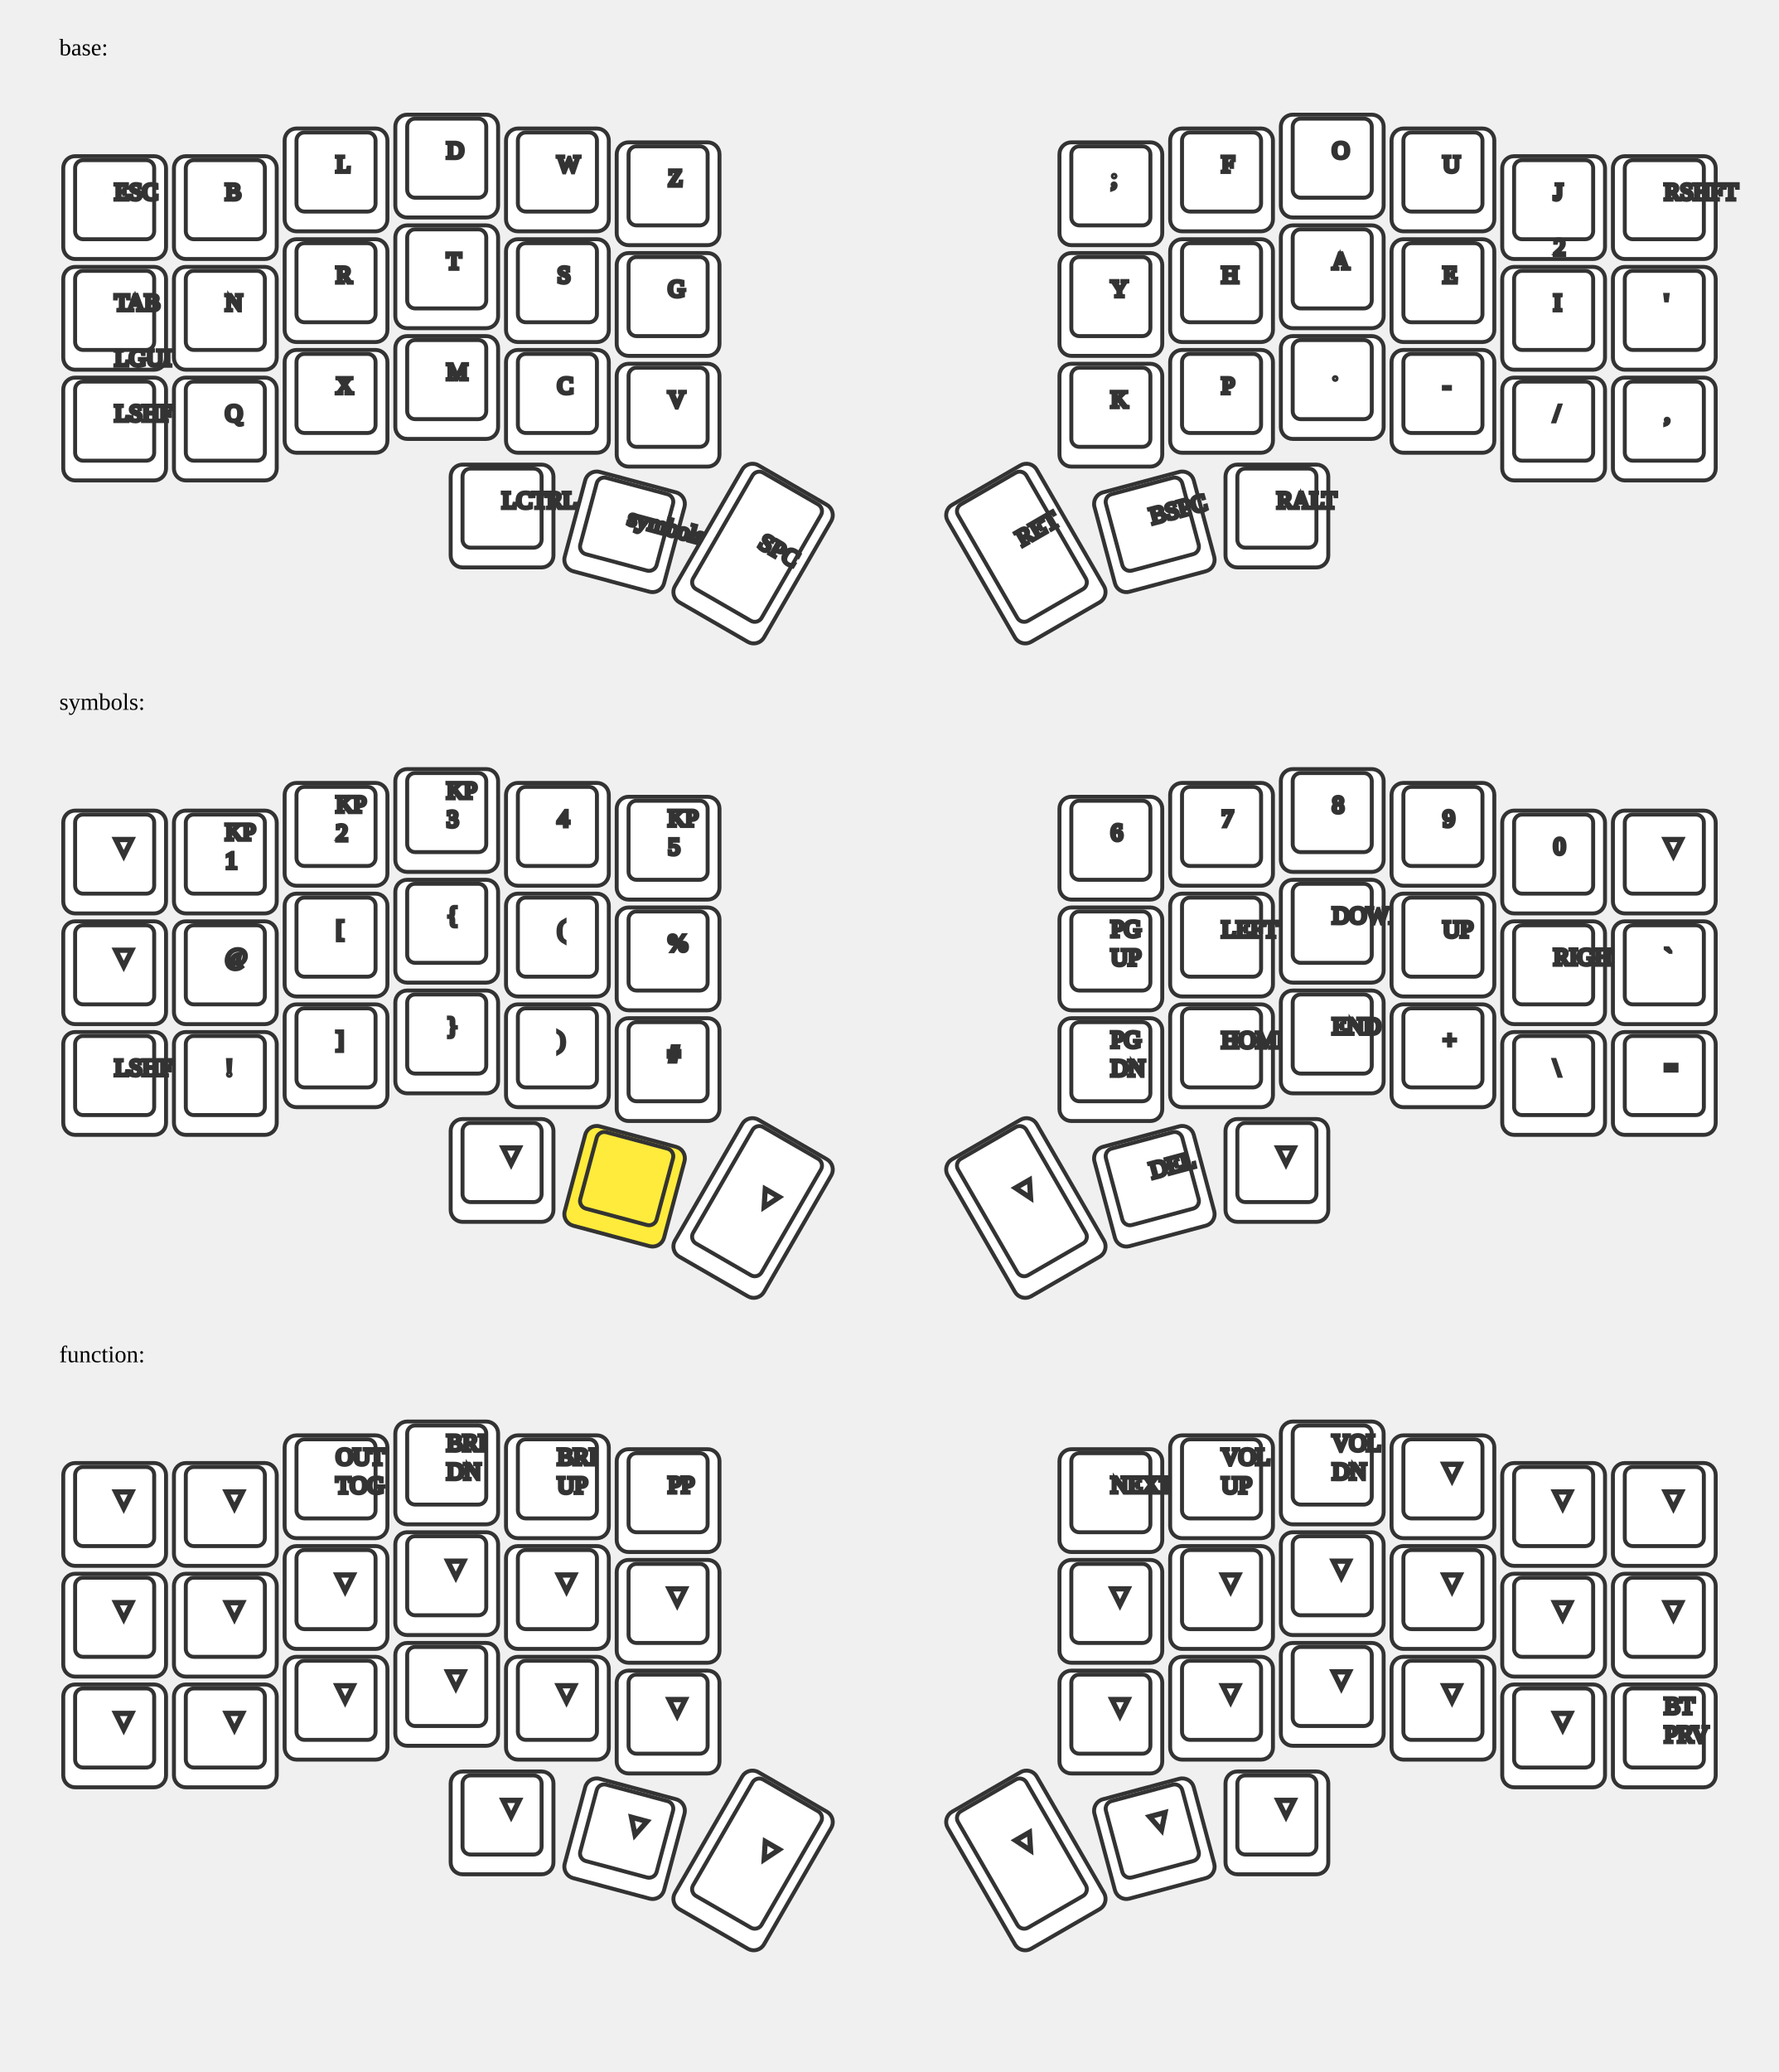
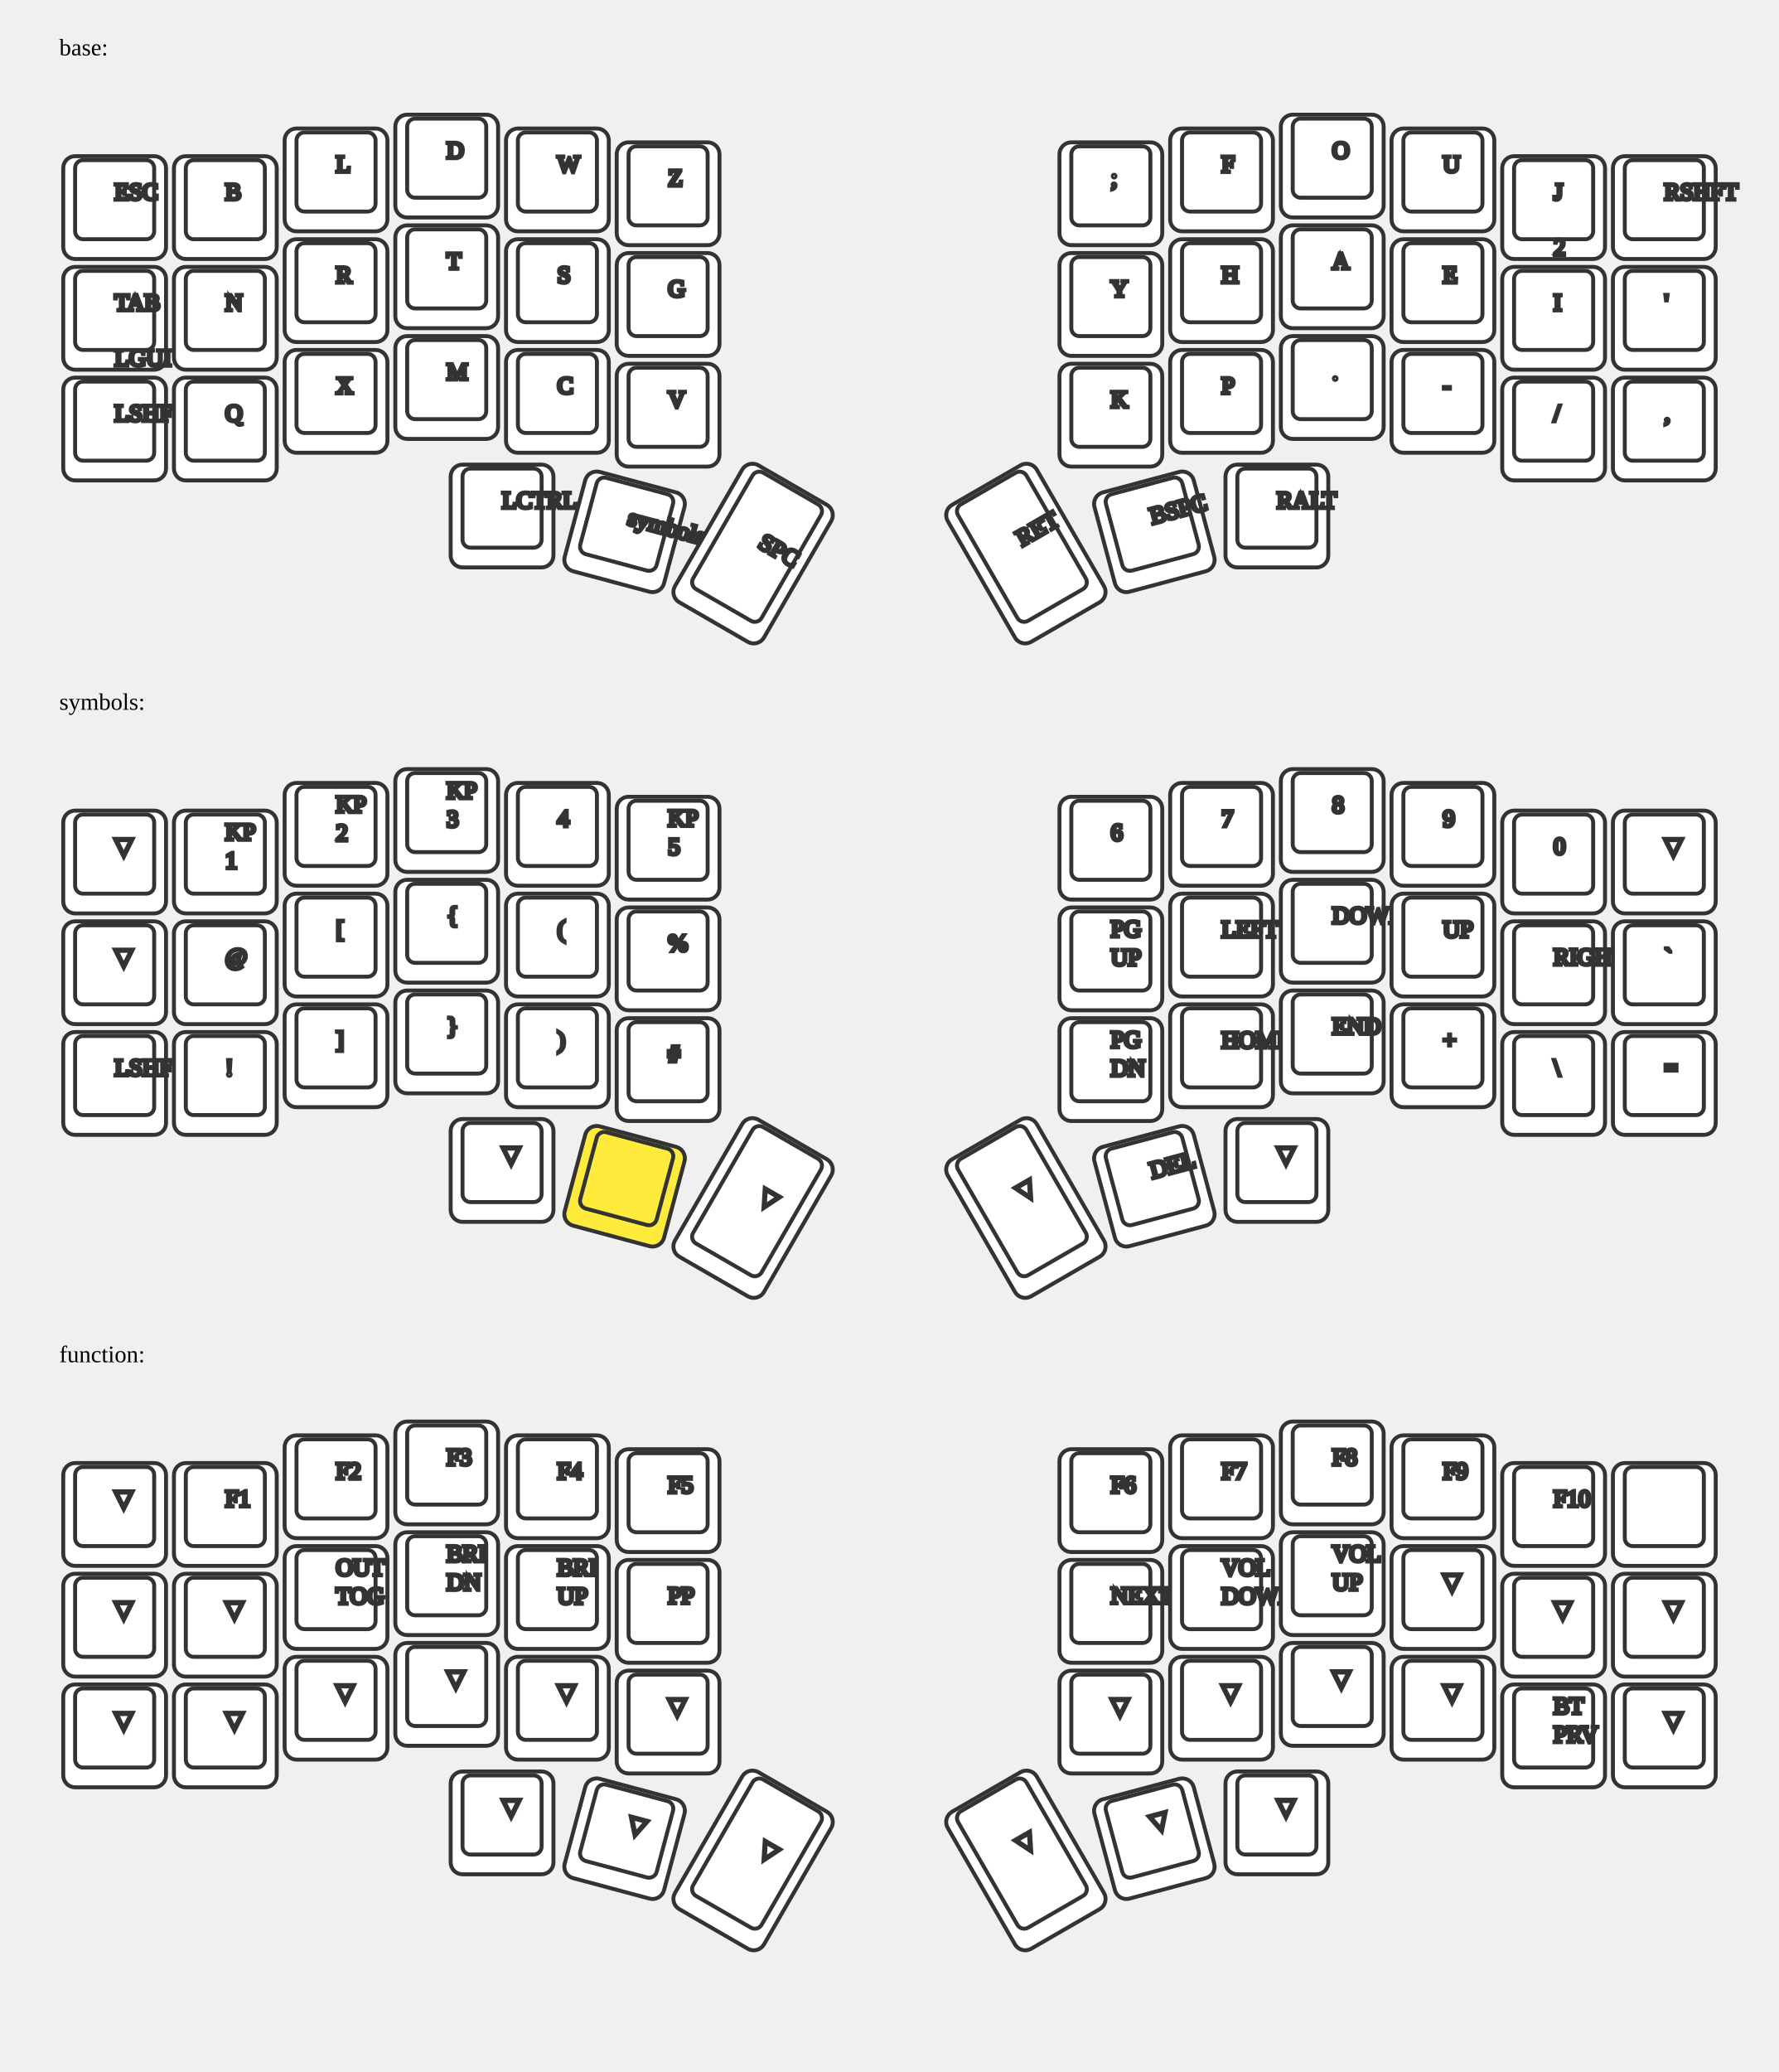
<svg xmlns="http://www.w3.org/2000/svg" width="900" height="1048" viewBox="0 0 900 1048" class="keymap">
  <style>/* High contrast colors */
.background { fill: white; }
.key { fill: #ffffff; stroke: #333; stroke-width: 2; }
.key.held { fill: #ffeb3b; stroke: #333; stroke-width: 2; }
.key.ghost { stroke-dasharray: 4,4; stroke: #666; stroke-width: 2; }
.keycode { font-size: 12px; font-family: monospace; fill: #000; font-weight: normal; }
.layer { font-size: 16px; font-weight: normal; fill: #000; }
.combo { fill: #ff9800; stroke: #333; stroke-width: 2; }</style>
  <g transform="translate(30, 0)" class="layer-base">
    <text x="0" y="28" class="label" id="base">base:</text>
    <g transform="translate(0, 56)">
      <g transform="translate(28, 49)" class="key keypos-0">
        <rect rx="6" ry="6" x="-26" y="-26" width="52" height="52" class="key side" />
        <rect rx="4" ry="4" x="-20" y="-24" width="40" height="40" class="key" />
        <text x="0" y="-4" class="key tap">ESC</text>
      </g>
      <g transform="translate(84, 49)" class="key keypos-1">
        <rect rx="6" ry="6" x="-26" y="-26" width="52" height="52" class="key side" />
        <rect rx="4" ry="4" x="-20" y="-24" width="40" height="40" class="key" />
        <text x="0" y="-4" class="key tap">B</text>
      </g>
      <g transform="translate(140, 35)" class="key keypos-2">
        <rect rx="6" ry="6" x="-26" y="-26" width="52" height="52" class="key side" />
        <rect rx="4" ry="4" x="-20" y="-24" width="40" height="40" class="key" />
        <text x="0" y="-4" class="key tap">L</text>
      </g>
      <g transform="translate(196, 28)" class="key keypos-3">
        <rect rx="6" ry="6" x="-26" y="-26" width="52" height="52" class="key side" />
        <rect rx="4" ry="4" x="-20" y="-24" width="40" height="40" class="key" />
        <text x="0" y="-4" class="key tap">D</text>
      </g>
      <g transform="translate(252, 35)" class="key keypos-4">
        <rect rx="6" ry="6" x="-26" y="-26" width="52" height="52" class="key side" />
        <rect rx="4" ry="4" x="-20" y="-24" width="40" height="40" class="key" />
        <text x="0" y="-4" class="key tap">W</text>
      </g>
      <g transform="translate(308, 42)" class="key keypos-5">
        <rect rx="6" ry="6" x="-26" y="-26" width="52" height="52" class="key side" />
        <rect rx="4" ry="4" x="-20" y="-24" width="40" height="40" class="key" />
        <text x="0" y="-4" class="key tap">Z</text>
      </g>
      <g transform="translate(532, 42)" class="key keypos-6">
        <rect rx="6" ry="6" x="-26" y="-26" width="52" height="52" class="key side" />
        <rect rx="4" ry="4" x="-20" y="-24" width="40" height="40" class="key" />
        <text x="0" y="-4" class="key tap">;</text>
      </g>
      <g transform="translate(588, 35)" class="key keypos-7">
        <rect rx="6" ry="6" x="-26" y="-26" width="52" height="52" class="key side" />
        <rect rx="4" ry="4" x="-20" y="-24" width="40" height="40" class="key" />
        <text x="0" y="-4" class="key tap">F</text>
      </g>
      <g transform="translate(644, 28)" class="key keypos-8">
        <rect rx="6" ry="6" x="-26" y="-26" width="52" height="52" class="key side" />
        <rect rx="4" ry="4" x="-20" y="-24" width="40" height="40" class="key" />
        <text x="0" y="-4" class="key tap">O</text>
      </g>
      <g transform="translate(700, 35)" class="key keypos-9">
        <rect rx="6" ry="6" x="-26" y="-26" width="52" height="52" class="key side" />
        <rect rx="4" ry="4" x="-20" y="-24" width="40" height="40" class="key" />
        <text x="0" y="-4" class="key tap">U</text>
      </g>
      <g transform="translate(756, 49)" class="key keypos-10">
        <rect rx="6" ry="6" x="-26" y="-26" width="52" height="52" class="key side" />
        <rect rx="4" ry="4" x="-20" y="-24" width="40" height="40" class="key" />
        <text x="0" y="-4" class="key tap">J</text>
        <text x="0" y="24" class="key hold">2</text>
      </g>
      <g transform="translate(812, 49)" class="key keypos-11">
        <rect rx="6" ry="6" x="-26" y="-26" width="52" height="52" class="key side" />
        <rect rx="4" ry="4" x="-20" y="-24" width="40" height="40" class="key" />
        <text x="0" y="-4" class="key tap">RSHFT</text>
      </g>
      <g transform="translate(28, 105)" class="key keypos-12">
        <rect rx="6" ry="6" x="-26" y="-26" width="52" height="52" class="key side" />
        <rect rx="4" ry="4" x="-20" y="-24" width="40" height="40" class="key" />
        <text x="0" y="-4" class="key tap">TAB</text>
        <text x="0" y="24" class="key hold">LGUI</text>
      </g>
      <g transform="translate(84, 105)" class="key keypos-13">
        <rect rx="6" ry="6" x="-26" y="-26" width="52" height="52" class="key side" />
        <rect rx="4" ry="4" x="-20" y="-24" width="40" height="40" class="key" />
        <text x="0" y="-4" class="key tap">N</text>
      </g>
      <g transform="translate(140, 91)" class="key keypos-14">
        <rect rx="6" ry="6" x="-26" y="-26" width="52" height="52" class="key side" />
        <rect rx="4" ry="4" x="-20" y="-24" width="40" height="40" class="key" />
        <text x="0" y="-4" class="key tap">R</text>
      </g>
      <g transform="translate(196, 84)" class="key keypos-15">
        <rect rx="6" ry="6" x="-26" y="-26" width="52" height="52" class="key side" />
        <rect rx="4" ry="4" x="-20" y="-24" width="40" height="40" class="key" />
        <text x="0" y="-4" class="key tap">T</text>
      </g>
      <g transform="translate(252, 91)" class="key keypos-16">
        <rect rx="6" ry="6" x="-26" y="-26" width="52" height="52" class="key side" />
        <rect rx="4" ry="4" x="-20" y="-24" width="40" height="40" class="key" />
        <text x="0" y="-4" class="key tap">S</text>
      </g>
      <g transform="translate(308, 98)" class="key keypos-17">
        <rect rx="6" ry="6" x="-26" y="-26" width="52" height="52" class="key side" />
        <rect rx="4" ry="4" x="-20" y="-24" width="40" height="40" class="key" />
        <text x="0" y="-4" class="key tap">G</text>
      </g>
      <g transform="translate(532, 98)" class="key keypos-18">
        <rect rx="6" ry="6" x="-26" y="-26" width="52" height="52" class="key side" />
        <rect rx="4" ry="4" x="-20" y="-24" width="40" height="40" class="key" />
        <text x="0" y="-4" class="key tap">Y</text>
      </g>
      <g transform="translate(588, 91)" class="key keypos-19">
        <rect rx="6" ry="6" x="-26" y="-26" width="52" height="52" class="key side" />
        <rect rx="4" ry="4" x="-20" y="-24" width="40" height="40" class="key" />
        <text x="0" y="-4" class="key tap">H</text>
      </g>
      <g transform="translate(644, 84)" class="key keypos-20">
        <rect rx="6" ry="6" x="-26" y="-26" width="52" height="52" class="key side" />
        <rect rx="4" ry="4" x="-20" y="-24" width="40" height="40" class="key" />
        <text x="0" y="-4" class="key tap">A</text>
      </g>
      <g transform="translate(700, 91)" class="key keypos-21">
        <rect rx="6" ry="6" x="-26" y="-26" width="52" height="52" class="key side" />
        <rect rx="4" ry="4" x="-20" y="-24" width="40" height="40" class="key" />
        <text x="0" y="-4" class="key tap">E</text>
      </g>
      <g transform="translate(756, 105)" class="key keypos-22">
        <rect rx="6" ry="6" x="-26" y="-26" width="52" height="52" class="key side" />
        <rect rx="4" ry="4" x="-20" y="-24" width="40" height="40" class="key" />
        <text x="0" y="-4" class="key tap">I</text>
      </g>
      <g transform="translate(812, 105)" class="key keypos-23">
        <rect rx="6" ry="6" x="-26" y="-26" width="52" height="52" class="key side" />
        <rect rx="4" ry="4" x="-20" y="-24" width="40" height="40" class="key" />
        <text x="0" y="-4" class="key tap">'</text>
      </g>
      <g transform="translate(28, 161)" class="key keypos-24">
        <rect rx="6" ry="6" x="-26" y="-26" width="52" height="52" class="key side" />
        <rect rx="4" ry="4" x="-20" y="-24" width="40" height="40" class="key" />
        <text x="0" y="-4" class="key tap">LSHFT</text>
      </g>
      <g transform="translate(84, 161)" class="key keypos-25">
        <rect rx="6" ry="6" x="-26" y="-26" width="52" height="52" class="key side" />
        <rect rx="4" ry="4" x="-20" y="-24" width="40" height="40" class="key" />
        <text x="0" y="-4" class="key tap">Q</text>
      </g>
      <g transform="translate(140, 147)" class="key keypos-26">
        <rect rx="6" ry="6" x="-26" y="-26" width="52" height="52" class="key side" />
        <rect rx="4" ry="4" x="-20" y="-24" width="40" height="40" class="key" />
        <text x="0" y="-4" class="key tap">X</text>
      </g>
      <g transform="translate(196, 140)" class="key keypos-27">
        <rect rx="6" ry="6" x="-26" y="-26" width="52" height="52" class="key side" />
        <rect rx="4" ry="4" x="-20" y="-24" width="40" height="40" class="key" />
        <text x="0" y="-4" class="key tap">M</text>
      </g>
      <g transform="translate(252, 147)" class="key keypos-28">
        <rect rx="6" ry="6" x="-26" y="-26" width="52" height="52" class="key side" />
        <rect rx="4" ry="4" x="-20" y="-24" width="40" height="40" class="key" />
        <text x="0" y="-4" class="key tap">C</text>
      </g>
      <g transform="translate(308, 154)" class="key keypos-29">
        <rect rx="6" ry="6" x="-26" y="-26" width="52" height="52" class="key side" />
        <rect rx="4" ry="4" x="-20" y="-24" width="40" height="40" class="key" />
        <text x="0" y="-4" class="key tap">V</text>
      </g>
      <g transform="translate(532, 154)" class="key keypos-30">
        <rect rx="6" ry="6" x="-26" y="-26" width="52" height="52" class="key side" />
        <rect rx="4" ry="4" x="-20" y="-24" width="40" height="40" class="key" />
        <text x="0" y="-4" class="key tap">K</text>
      </g>
      <g transform="translate(588, 147)" class="key keypos-31">
        <rect rx="6" ry="6" x="-26" y="-26" width="52" height="52" class="key side" />
        <rect rx="4" ry="4" x="-20" y="-24" width="40" height="40" class="key" />
        <text x="0" y="-4" class="key tap">P</text>
      </g>
      <g transform="translate(644, 140)" class="key keypos-32">
        <rect rx="6" ry="6" x="-26" y="-26" width="52" height="52" class="key side" />
        <rect rx="4" ry="4" x="-20" y="-24" width="40" height="40" class="key" />
        <text x="0" y="-4" class="key tap">.</text>
      </g>
      <g transform="translate(700, 147)" class="key keypos-33">
        <rect rx="6" ry="6" x="-26" y="-26" width="52" height="52" class="key side" />
        <rect rx="4" ry="4" x="-20" y="-24" width="40" height="40" class="key" />
        <text x="0" y="-4" class="key tap">-</text>
      </g>
      <g transform="translate(756, 161)" class="key keypos-34">
        <rect rx="6" ry="6" x="-26" y="-26" width="52" height="52" class="key side" />
        <rect rx="4" ry="4" x="-20" y="-24" width="40" height="40" class="key" />
        <text x="0" y="-4" class="key tap">/</text>
      </g>
      <g transform="translate(812, 161)" class="key keypos-35">
        <rect rx="6" ry="6" x="-26" y="-26" width="52" height="52" class="key side" />
        <rect rx="4" ry="4" x="-20" y="-24" width="40" height="40" class="key" />
        <text x="0" y="-4" class="key tap">,</text>
      </g>
      <g transform="translate(224, 205)" class="key keypos-36">
        <rect rx="6" ry="6" x="-26" y="-26" width="52" height="52" class="key side" />
        <rect rx="4" ry="4" x="-20" y="-24" width="40" height="40" class="key" />
        <text x="0" y="-4" class="key tap">LCTRL</text>
      </g>
      <g transform="translate(286, 213) rotate(15.0)" class="key keypos-37">
        <rect rx="6" ry="6" x="-26" y="-26" width="52" height="52" class="key side" />
        <rect rx="4" ry="4" x="-20" y="-24" width="40" height="40" class="key" />
        <a href="#symbols">
          <text x="0" y="-4" class="key tap layer-activator">symbols</text>
        </a>
      </g>
      <g transform="translate(351, 224) rotate(30.0)" class="key keypos-38">
        <rect rx="6" ry="6" x="-26" y="-40" width="52" height="80" class="key side" />
        <rect rx="4" ry="4" x="-20" y="-38" width="40" height="68" class="key" />
        <text x="0" y="-4" class="key tap">SPC</text>
      </g>
      <g transform="translate(489, 224) rotate(-30.0)" class="key keypos-39">
        <rect rx="6" ry="6" x="-26" y="-40" width="52" height="80" class="key side" />
        <rect rx="4" ry="4" x="-20" y="-38" width="40" height="68" class="key" />
        <text x="0" y="-4" class="key tap">RET</text>
      </g>
      <g transform="translate(554, 213) rotate(-15.0)" class="key keypos-40">
        <rect rx="6" ry="6" x="-26" y="-26" width="52" height="52" class="key side" />
        <rect rx="4" ry="4" x="-20" y="-24" width="40" height="40" class="key" />
        <text x="0" y="-4" class="key tap">BSPC</text>
      </g>
      <g transform="translate(616, 205)" class="key keypos-41">
        <rect rx="6" ry="6" x="-26" y="-26" width="52" height="52" class="key side" />
        <rect rx="4" ry="4" x="-20" y="-24" width="40" height="40" class="key" />
        <text x="0" y="-4" class="key tap">RALT</text>
      </g>
    </g>
  </g>
  <g transform="translate(30, 331)" class="layer-symbols">
    <text x="0" y="28" class="label" id="symbols">symbols:</text>
    <g transform="translate(0, 56)">
      <g transform="translate(28, 49)" class="key trans keypos-0">
        <rect rx="6" ry="6" x="-26" y="-26" width="52" height="52" class="key trans side" />
        <rect rx="4" ry="4" x="-20" y="-24" width="40" height="40" class="key trans" />
        <text x="0" y="-4" class="key trans tap">▽</text>
      </g>
      <g transform="translate(84, 49)" class="key keypos-1">
        <rect rx="6" ry="6" x="-26" y="-26" width="52" height="52" class="key side" />
        <rect rx="4" ry="4" x="-20" y="-24" width="40" height="40" class="key" />
        <text x="0" y="-4" class="key tap">
          <tspan x="0" dy="-0.6em">KP</tspan>
          <tspan x="0" dy="1.2em">1</tspan>
        </text>
      </g>
      <g transform="translate(140, 35)" class="key keypos-2">
        <rect rx="6" ry="6" x="-26" y="-26" width="52" height="52" class="key side" />
        <rect rx="4" ry="4" x="-20" y="-24" width="40" height="40" class="key" />
        <text x="0" y="-4" class="key tap">
          <tspan x="0" dy="-0.6em">KP</tspan>
          <tspan x="0" dy="1.2em">2</tspan>
        </text>
      </g>
      <g transform="translate(196, 28)" class="key keypos-3">
        <rect rx="6" ry="6" x="-26" y="-26" width="52" height="52" class="key side" />
        <rect rx="4" ry="4" x="-20" y="-24" width="40" height="40" class="key" />
        <text x="0" y="-4" class="key tap">
          <tspan x="0" dy="-0.6em">KP</tspan>
          <tspan x="0" dy="1.2em">3</tspan>
        </text>
      </g>
      <g transform="translate(252, 35)" class="key keypos-4">
        <rect rx="6" ry="6" x="-26" y="-26" width="52" height="52" class="key side" />
        <rect rx="4" ry="4" x="-20" y="-24" width="40" height="40" class="key" />
        <text x="0" y="-4" class="key tap">4</text>
      </g>
      <g transform="translate(308, 42)" class="key keypos-5">
        <rect rx="6" ry="6" x="-26" y="-26" width="52" height="52" class="key side" />
        <rect rx="4" ry="4" x="-20" y="-24" width="40" height="40" class="key" />
        <text x="0" y="-4" class="key tap">
          <tspan x="0" dy="-0.6em">KP</tspan>
          <tspan x="0" dy="1.2em">5</tspan>
        </text>
      </g>
      <g transform="translate(532, 42)" class="key keypos-6">
        <rect rx="6" ry="6" x="-26" y="-26" width="52" height="52" class="key side" />
        <rect rx="4" ry="4" x="-20" y="-24" width="40" height="40" class="key" />
        <text x="0" y="-4" class="key tap">6</text>
      </g>
      <g transform="translate(588, 35)" class="key keypos-7">
        <rect rx="6" ry="6" x="-26" y="-26" width="52" height="52" class="key side" />
        <rect rx="4" ry="4" x="-20" y="-24" width="40" height="40" class="key" />
        <text x="0" y="-4" class="key tap">7</text>
      </g>
      <g transform="translate(644, 28)" class="key keypos-8">
        <rect rx="6" ry="6" x="-26" y="-26" width="52" height="52" class="key side" />
        <rect rx="4" ry="4" x="-20" y="-24" width="40" height="40" class="key" />
        <text x="0" y="-4" class="key tap">8</text>
      </g>
      <g transform="translate(700, 35)" class="key keypos-9">
        <rect rx="6" ry="6" x="-26" y="-26" width="52" height="52" class="key side" />
        <rect rx="4" ry="4" x="-20" y="-24" width="40" height="40" class="key" />
        <text x="0" y="-4" class="key tap">9</text>
      </g>
      <g transform="translate(756, 49)" class="key keypos-10">
        <rect rx="6" ry="6" x="-26" y="-26" width="52" height="52" class="key side" />
        <rect rx="4" ry="4" x="-20" y="-24" width="40" height="40" class="key" />
        <text x="0" y="-4" class="key tap">0</text>
      </g>
      <g transform="translate(812, 49)" class="key trans keypos-11">
        <rect rx="6" ry="6" x="-26" y="-26" width="52" height="52" class="key trans side" />
        <rect rx="4" ry="4" x="-20" y="-24" width="40" height="40" class="key trans" />
        <text x="0" y="-4" class="key trans tap">▽</text>
      </g>
      <g transform="translate(28, 105)" class="key trans keypos-12">
        <rect rx="6" ry="6" x="-26" y="-26" width="52" height="52" class="key trans side" />
        <rect rx="4" ry="4" x="-20" y="-24" width="40" height="40" class="key trans" />
        <text x="0" y="-4" class="key trans tap">▽</text>
      </g>
      <g transform="translate(84, 105)" class="key keypos-13">
        <rect rx="6" ry="6" x="-26" y="-26" width="52" height="52" class="key side" />
        <rect rx="4" ry="4" x="-20" y="-24" width="40" height="40" class="key" />
        <text x="0" y="-4" class="key tap">@</text>
      </g>
      <g transform="translate(140, 91)" class="key keypos-14">
        <rect rx="6" ry="6" x="-26" y="-26" width="52" height="52" class="key side" />
        <rect rx="4" ry="4" x="-20" y="-24" width="40" height="40" class="key" />
        <text x="0" y="-4" class="key tap">[</text>
      </g>
      <g transform="translate(196, 84)" class="key keypos-15">
        <rect rx="6" ry="6" x="-26" y="-26" width="52" height="52" class="key side" />
        <rect rx="4" ry="4" x="-20" y="-24" width="40" height="40" class="key" />
        <text x="0" y="-4" class="key tap">{</text>
      </g>
      <g transform="translate(252, 91)" class="key keypos-16">
        <rect rx="6" ry="6" x="-26" y="-26" width="52" height="52" class="key side" />
        <rect rx="4" ry="4" x="-20" y="-24" width="40" height="40" class="key" />
        <text x="0" y="-4" class="key tap">(</text>
      </g>
      <g transform="translate(308, 98)" class="key keypos-17">
        <rect rx="6" ry="6" x="-26" y="-26" width="52" height="52" class="key side" />
        <rect rx="4" ry="4" x="-20" y="-24" width="40" height="40" class="key" />
        <text x="0" y="-4" class="key tap">%</text>
      </g>
      <g transform="translate(532, 98)" class="key keypos-18">
        <rect rx="6" ry="6" x="-26" y="-26" width="52" height="52" class="key side" />
        <rect rx="4" ry="4" x="-20" y="-24" width="40" height="40" class="key" />
        <text x="0" y="-4" class="key tap">
          <tspan x="0" dy="-0.6em">PG</tspan>
          <tspan x="0" dy="1.2em">UP</tspan>
        </text>
      </g>
      <g transform="translate(588, 91)" class="key keypos-19">
        <rect rx="6" ry="6" x="-26" y="-26" width="52" height="52" class="key side" />
        <rect rx="4" ry="4" x="-20" y="-24" width="40" height="40" class="key" />
        <text x="0" y="-4" class="key tap">LEFT</text>
      </g>
      <g transform="translate(644, 84)" class="key keypos-20">
        <rect rx="6" ry="6" x="-26" y="-26" width="52" height="52" class="key side" />
        <rect rx="4" ry="4" x="-20" y="-24" width="40" height="40" class="key" />
        <text x="0" y="-4" class="key tap">DOWN</text>
      </g>
      <g transform="translate(700, 91)" class="key keypos-21">
        <rect rx="6" ry="6" x="-26" y="-26" width="52" height="52" class="key side" />
        <rect rx="4" ry="4" x="-20" y="-24" width="40" height="40" class="key" />
        <text x="0" y="-4" class="key tap">UP</text>
      </g>
      <g transform="translate(756, 105)" class="key keypos-22">
        <rect rx="6" ry="6" x="-26" y="-26" width="52" height="52" class="key side" />
        <rect rx="4" ry="4" x="-20" y="-24" width="40" height="40" class="key" />
        <text x="0" y="-4" class="key tap">RIGHT</text>
      </g>
      <g transform="translate(812, 105)" class="key keypos-23">
        <rect rx="6" ry="6" x="-26" y="-26" width="52" height="52" class="key side" />
        <rect rx="4" ry="4" x="-20" y="-24" width="40" height="40" class="key" />
        <text x="0" y="-4" class="key tap">`</text>
      </g>
      <g transform="translate(28, 161)" class="key keypos-24">
        <rect rx="6" ry="6" x="-26" y="-26" width="52" height="52" class="key side" />
        <rect rx="4" ry="4" x="-20" y="-24" width="40" height="40" class="key" />
        <text x="0" y="-4" class="key tap">LSHFT</text>
      </g>
      <g transform="translate(84, 161)" class="key keypos-25">
        <rect rx="6" ry="6" x="-26" y="-26" width="52" height="52" class="key side" />
        <rect rx="4" ry="4" x="-20" y="-24" width="40" height="40" class="key" />
        <text x="0" y="-4" class="key tap">!</text>
      </g>
      <g transform="translate(140, 147)" class="key keypos-26">
        <rect rx="6" ry="6" x="-26" y="-26" width="52" height="52" class="key side" />
        <rect rx="4" ry="4" x="-20" y="-24" width="40" height="40" class="key" />
        <text x="0" y="-4" class="key tap">]</text>
      </g>
      <g transform="translate(196, 140)" class="key keypos-27">
        <rect rx="6" ry="6" x="-26" y="-26" width="52" height="52" class="key side" />
        <rect rx="4" ry="4" x="-20" y="-24" width="40" height="40" class="key" />
        <text x="0" y="-4" class="key tap">}</text>
      </g>
      <g transform="translate(252, 147)" class="key keypos-28">
        <rect rx="6" ry="6" x="-26" y="-26" width="52" height="52" class="key side" />
        <rect rx="4" ry="4" x="-20" y="-24" width="40" height="40" class="key" />
        <text x="0" y="-4" class="key tap">)</text>
      </g>
      <g transform="translate(308, 154)" class="key keypos-29">
        <rect rx="6" ry="6" x="-26" y="-26" width="52" height="52" class="key side" />
        <rect rx="4" ry="4" x="-20" y="-24" width="40" height="40" class="key" />
        <text x="0" y="-4" class="key tap">#</text>
      </g>
      <g transform="translate(532, 154)" class="key keypos-30">
        <rect rx="6" ry="6" x="-26" y="-26" width="52" height="52" class="key side" />
        <rect rx="4" ry="4" x="-20" y="-24" width="40" height="40" class="key" />
        <text x="0" y="-4" class="key tap">
          <tspan x="0" dy="-0.6em">PG</tspan>
          <tspan x="0" dy="1.2em">DN</tspan>
        </text>
      </g>
      <g transform="translate(588, 147)" class="key keypos-31">
        <rect rx="6" ry="6" x="-26" y="-26" width="52" height="52" class="key side" />
        <rect rx="4" ry="4" x="-20" y="-24" width="40" height="40" class="key" />
        <text x="0" y="-4" class="key tap">HOME</text>
      </g>
      <g transform="translate(644, 140)" class="key keypos-32">
        <rect rx="6" ry="6" x="-26" y="-26" width="52" height="52" class="key side" />
        <rect rx="4" ry="4" x="-20" y="-24" width="40" height="40" class="key" />
        <text x="0" y="-4" class="key tap">END</text>
      </g>
      <g transform="translate(700, 147)" class="key keypos-33">
        <rect rx="6" ry="6" x="-26" y="-26" width="52" height="52" class="key side" />
        <rect rx="4" ry="4" x="-20" y="-24" width="40" height="40" class="key" />
        <text x="0" y="-4" class="key tap">+</text>
      </g>
      <g transform="translate(756, 161)" class="key keypos-34">
        <rect rx="6" ry="6" x="-26" y="-26" width="52" height="52" class="key side" />
        <rect rx="4" ry="4" x="-20" y="-24" width="40" height="40" class="key" />
        <text x="0" y="-4" class="key tap">\</text>
      </g>
      <g transform="translate(812, 161)" class="key keypos-35">
        <rect rx="6" ry="6" x="-26" y="-26" width="52" height="52" class="key side" />
        <rect rx="4" ry="4" x="-20" y="-24" width="40" height="40" class="key" />
        <text x="0" y="-4" class="key tap">=</text>
      </g>
      <g transform="translate(224, 205)" class="key trans keypos-36">
        <rect rx="6" ry="6" x="-26" y="-26" width="52" height="52" class="key trans side" />
        <rect rx="4" ry="4" x="-20" y="-24" width="40" height="40" class="key trans" />
        <text x="0" y="-4" class="key trans tap">▽</text>
      </g>
      <g transform="translate(286, 213) rotate(15.0)" class="key held keypos-37">
        <rect rx="6" ry="6" x="-26" y="-26" width="52" height="52" class="key held side" />
        <rect rx="4" ry="4" x="-20" y="-24" width="40" height="40" class="key held" />
      </g>
      <g transform="translate(351, 224) rotate(30.0)" class="key trans keypos-38">
        <rect rx="6" ry="6" x="-26" y="-40" width="52" height="80" class="key trans side" />
        <rect rx="4" ry="4" x="-20" y="-38" width="40" height="68" class="key trans" />
        <text x="0" y="-4" class="key trans tap">▽</text>
      </g>
      <g transform="translate(489, 224) rotate(-30.0)" class="key trans keypos-39">
        <rect rx="6" ry="6" x="-26" y="-40" width="52" height="80" class="key trans side" />
        <rect rx="4" ry="4" x="-20" y="-38" width="40" height="68" class="key trans" />
        <text x="0" y="-4" class="key trans tap">▽</text>
      </g>
      <g transform="translate(554, 213) rotate(-15.0)" class="key keypos-40">
        <rect rx="6" ry="6" x="-26" y="-26" width="52" height="52" class="key side" />
        <rect rx="4" ry="4" x="-20" y="-24" width="40" height="40" class="key" />
        <text x="0" y="-4" class="key tap">DEL</text>
      </g>
      <g transform="translate(616, 205)" class="key trans keypos-41">
        <rect rx="6" ry="6" x="-26" y="-26" width="52" height="52" class="key trans side" />
        <rect rx="4" ry="4" x="-20" y="-24" width="40" height="40" class="key trans" />
        <text x="0" y="-4" class="key trans tap">▽</text>
      </g>
    </g>
  </g>
  <g transform="translate(30, 661)" class="layer-function">
    <text x="0" y="28" class="label" id="function">function:</text>
    <g transform="translate(0, 56)">
      <g transform="translate(28, 49)" class="key trans keypos-0">
        <rect rx="6" ry="6" x="-26" y="-26" width="52" height="52" class="key trans side" />
        <rect rx="4" ry="4" x="-20" y="-24" width="40" height="40" class="key trans" />
        <text x="0" y="-4" class="key trans tap">▽</text>
      </g>
-       <g transform="translate(84, 49)" class="key trans keypos-1">
-         <rect rx="6" ry="6" x="-26" y="-26" width="52" height="52" class="key trans side" />
-         <rect rx="4" ry="4" x="-20" y="-24" width="40" height="40" class="key trans" />
-         <text x="0" y="-4" class="key trans tap">▽</text>
+       <g transform="translate(84, 49)" class="key keypos-1">
+         <rect rx="6" ry="6" x="-26" y="-26" width="52" height="52" class="key side" />
+         <rect rx="4" ry="4" x="-20" y="-24" width="40" height="40" class="key" />
+         <text x="0" y="-4" class="key tap">F1</text>
      </g>
      <g transform="translate(140, 35)" class="key keypos-2">
+         <rect rx="6" ry="6" x="-26" y="-26" width="52" height="52" class="key side" />
+         <rect rx="4" ry="4" x="-20" y="-24" width="40" height="40" class="key" />
+         <text x="0" y="-4" class="key tap">F2</text>
+       </g>
+       <g transform="translate(196, 28)" class="key keypos-3">
+         <rect rx="6" ry="6" x="-26" y="-26" width="52" height="52" class="key side" />
+         <rect rx="4" ry="4" x="-20" y="-24" width="40" height="40" class="key" />
+         <text x="0" y="-4" class="key tap">F3</text>
+       </g>
+       <g transform="translate(252, 35)" class="key keypos-4">
+         <rect rx="6" ry="6" x="-26" y="-26" width="52" height="52" class="key side" />
+         <rect rx="4" ry="4" x="-20" y="-24" width="40" height="40" class="key" />
+         <text x="0" y="-4" class="key tap">F4</text>
+       </g>
+       <g transform="translate(308, 42)" class="key keypos-5">
+         <rect rx="6" ry="6" x="-26" y="-26" width="52" height="52" class="key side" />
+         <rect rx="4" ry="4" x="-20" y="-24" width="40" height="40" class="key" />
+         <text x="0" y="-4" class="key tap">F5</text>
+       </g>
+       <g transform="translate(532, 42)" class="key keypos-6">
+         <rect rx="6" ry="6" x="-26" y="-26" width="52" height="52" class="key side" />
+         <rect rx="4" ry="4" x="-20" y="-24" width="40" height="40" class="key" />
+         <text x="0" y="-4" class="key tap">F6</text>
+       </g>
+       <g transform="translate(588, 35)" class="key keypos-7">
+         <rect rx="6" ry="6" x="-26" y="-26" width="52" height="52" class="key side" />
+         <rect rx="4" ry="4" x="-20" y="-24" width="40" height="40" class="key" />
+         <text x="0" y="-4" class="key tap">F7</text>
+       </g>
+       <g transform="translate(644, 28)" class="key keypos-8">
+         <rect rx="6" ry="6" x="-26" y="-26" width="52" height="52" class="key side" />
+         <rect rx="4" ry="4" x="-20" y="-24" width="40" height="40" class="key" />
+         <text x="0" y="-4" class="key tap">F8</text>
+       </g>
+       <g transform="translate(700, 35)" class="key keypos-9">
+         <rect rx="6" ry="6" x="-26" y="-26" width="52" height="52" class="key side" />
+         <rect rx="4" ry="4" x="-20" y="-24" width="40" height="40" class="key" />
+         <text x="0" y="-4" class="key tap">F9</text>
+       </g>
+       <g transform="translate(756, 49)" class="key keypos-10">
+         <rect rx="6" ry="6" x="-26" y="-26" width="52" height="52" class="key side" />
+         <rect rx="4" ry="4" x="-20" y="-24" width="40" height="40" class="key" />
+         <text x="0" y="-4" class="key tap">F10</text>
+       </g>
+       <g transform="translate(812, 49)" class="key keypos-11">
+         <rect rx="6" ry="6" x="-26" y="-26" width="52" height="52" class="key side" />
+         <rect rx="4" ry="4" x="-20" y="-24" width="40" height="40" class="key" />
+       </g>
+       <g transform="translate(28, 105)" class="key trans keypos-12">
+         <rect rx="6" ry="6" x="-26" y="-26" width="52" height="52" class="key trans side" />
+         <rect rx="4" ry="4" x="-20" y="-24" width="40" height="40" class="key trans" />
+         <text x="0" y="-4" class="key trans tap">▽</text>
+       </g>
+       <g transform="translate(84, 105)" class="key trans keypos-13">
+         <rect rx="6" ry="6" x="-26" y="-26" width="52" height="52" class="key trans side" />
+         <rect rx="4" ry="4" x="-20" y="-24" width="40" height="40" class="key trans" />
+         <text x="0" y="-4" class="key trans tap">▽</text>
+       </g>
+       <g transform="translate(140, 91)" class="key keypos-14">
        <rect rx="6" ry="6" x="-26" y="-26" width="52" height="52" class="key side" />
        <rect rx="4" ry="4" x="-20" y="-24" width="40" height="40" class="key" />
        <text x="0" y="-4" class="key tap">
          <tspan x="0" dy="-0.6em">OUT</tspan>
          <tspan x="0" dy="1.2em">TOG</tspan>
        </text>
      </g>
-       <g transform="translate(196, 28)" class="key keypos-3">
+       <g transform="translate(196, 84)" class="key keypos-15">
        <rect rx="6" ry="6" x="-26" y="-26" width="52" height="52" class="key side" />
        <rect rx="4" ry="4" x="-20" y="-24" width="40" height="40" class="key" />
        <text x="0" y="-4" class="key tap">
          <tspan x="0" dy="-0.6em">BRI</tspan>
          <tspan x="0" dy="1.2em">DN</tspan>
        </text>
      </g>
-       <g transform="translate(252, 35)" class="key keypos-4">
+       <g transform="translate(252, 91)" class="key keypos-16">
        <rect rx="6" ry="6" x="-26" y="-26" width="52" height="52" class="key side" />
        <rect rx="4" ry="4" x="-20" y="-24" width="40" height="40" class="key" />
        <text x="0" y="-4" class="key tap">
          <tspan x="0" dy="-0.6em">BRI</tspan>
          <tspan x="0" dy="1.2em">UP</tspan>
        </text>
      </g>
-       <g transform="translate(308, 42)" class="key keypos-5">
+       <g transform="translate(308, 98)" class="key keypos-17">
        <rect rx="6" ry="6" x="-26" y="-26" width="52" height="52" class="key side" />
        <rect rx="4" ry="4" x="-20" y="-24" width="40" height="40" class="key" />
        <text x="0" y="-4" class="key tap">PP</text>
      </g>
-       <g transform="translate(532, 42)" class="key keypos-6">
+       <g transform="translate(532, 98)" class="key keypos-18">
        <rect rx="6" ry="6" x="-26" y="-26" width="52" height="52" class="key side" />
        <rect rx="4" ry="4" x="-20" y="-24" width="40" height="40" class="key" />
        <text x="0" y="-4" class="key tap">NEXT</text>
      </g>
-       <g transform="translate(588, 35)" class="key keypos-7">
+       <g transform="translate(588, 91)" class="key keypos-19">
+         <rect rx="6" ry="6" x="-26" y="-26" width="52" height="52" class="key side" />
+         <rect rx="4" ry="4" x="-20" y="-24" width="40" height="40" class="key" />
+         <text x="0" y="-4" class="key tap">
+           <tspan x="0" dy="-0.6em">VOL</tspan>
+           <tspan x="0" dy="1.2em">DOWN</tspan>
+         </text>
+       </g>
+       <g transform="translate(644, 84)" class="key keypos-20">
        <rect rx="6" ry="6" x="-26" y="-26" width="52" height="52" class="key side" />
        <rect rx="4" ry="4" x="-20" y="-24" width="40" height="40" class="key" />
        <text x="0" y="-4" class="key tap">
          <tspan x="0" dy="-0.6em">VOL</tspan>
          <tspan x="0" dy="1.2em">UP</tspan>
        </text>
      </g>
-       <g transform="translate(644, 28)" class="key keypos-8">
-         <rect rx="6" ry="6" x="-26" y="-26" width="52" height="52" class="key side" />
-         <rect rx="4" ry="4" x="-20" y="-24" width="40" height="40" class="key" />
-         <text x="0" y="-4" class="key tap">
-           <tspan x="0" dy="-0.6em">VOL</tspan>
-           <tspan x="0" dy="1.2em">DN</tspan>
-         </text>
-       </g>
-       <g transform="translate(700, 35)" class="key trans keypos-9">
-         <rect rx="6" ry="6" x="-26" y="-26" width="52" height="52" class="key trans side" />
-         <rect rx="4" ry="4" x="-20" y="-24" width="40" height="40" class="key trans" />
-         <text x="0" y="-4" class="key trans tap">▽</text>
-       </g>
-       <g transform="translate(756, 49)" class="key trans keypos-10">
-         <rect rx="6" ry="6" x="-26" y="-26" width="52" height="52" class="key trans side" />
-         <rect rx="4" ry="4" x="-20" y="-24" width="40" height="40" class="key trans" />
-         <text x="0" y="-4" class="key trans tap">▽</text>
-       </g>
-       <g transform="translate(812, 49)" class="key trans keypos-11">
-         <rect rx="6" ry="6" x="-26" y="-26" width="52" height="52" class="key trans side" />
-         <rect rx="4" ry="4" x="-20" y="-24" width="40" height="40" class="key trans" />
-         <text x="0" y="-4" class="key trans tap">▽</text>
-       </g>
-       <g transform="translate(28, 105)" class="key trans keypos-12">
-         <rect rx="6" ry="6" x="-26" y="-26" width="52" height="52" class="key trans side" />
-         <rect rx="4" ry="4" x="-20" y="-24" width="40" height="40" class="key trans" />
-         <text x="0" y="-4" class="key trans tap">▽</text>
-       </g>
-       <g transform="translate(84, 105)" class="key trans keypos-13">
-         <rect rx="6" ry="6" x="-26" y="-26" width="52" height="52" class="key trans side" />
-         <rect rx="4" ry="4" x="-20" y="-24" width="40" height="40" class="key trans" />
-         <text x="0" y="-4" class="key trans tap">▽</text>
-       </g>
-       <g transform="translate(140, 91)" class="key trans keypos-14">
-         <rect rx="6" ry="6" x="-26" y="-26" width="52" height="52" class="key trans side" />
-         <rect rx="4" ry="4" x="-20" y="-24" width="40" height="40" class="key trans" />
-         <text x="0" y="-4" class="key trans tap">▽</text>
-       </g>
-       <g transform="translate(196, 84)" class="key trans keypos-15">
-         <rect rx="6" ry="6" x="-26" y="-26" width="52" height="52" class="key trans side" />
-         <rect rx="4" ry="4" x="-20" y="-24" width="40" height="40" class="key trans" />
-         <text x="0" y="-4" class="key trans tap">▽</text>
-       </g>
-       <g transform="translate(252, 91)" class="key trans keypos-16">
-         <rect rx="6" ry="6" x="-26" y="-26" width="52" height="52" class="key trans side" />
-         <rect rx="4" ry="4" x="-20" y="-24" width="40" height="40" class="key trans" />
-         <text x="0" y="-4" class="key trans tap">▽</text>
-       </g>
-       <g transform="translate(308, 98)" class="key trans keypos-17">
-         <rect rx="6" ry="6" x="-26" y="-26" width="52" height="52" class="key trans side" />
-         <rect rx="4" ry="4" x="-20" y="-24" width="40" height="40" class="key trans" />
-         <text x="0" y="-4" class="key trans tap">▽</text>
-       </g>
-       <g transform="translate(532, 98)" class="key trans keypos-18">
-         <rect rx="6" ry="6" x="-26" y="-26" width="52" height="52" class="key trans side" />
-         <rect rx="4" ry="4" x="-20" y="-24" width="40" height="40" class="key trans" />
-         <text x="0" y="-4" class="key trans tap">▽</text>
-       </g>
-       <g transform="translate(588, 91)" class="key trans keypos-19">
-         <rect rx="6" ry="6" x="-26" y="-26" width="52" height="52" class="key trans side" />
-         <rect rx="4" ry="4" x="-20" y="-24" width="40" height="40" class="key trans" />
-         <text x="0" y="-4" class="key trans tap">▽</text>
-       </g>
-       <g transform="translate(644, 84)" class="key trans keypos-20">
-         <rect rx="6" ry="6" x="-26" y="-26" width="52" height="52" class="key trans side" />
-         <rect rx="4" ry="4" x="-20" y="-24" width="40" height="40" class="key trans" />
-         <text x="0" y="-4" class="key trans tap">▽</text>
-       </g>
      <g transform="translate(700, 91)" class="key trans keypos-21">
        <rect rx="6" ry="6" x="-26" y="-26" width="52" height="52" class="key trans side" />
        <rect rx="4" ry="4" x="-20" y="-24" width="40" height="40" class="key trans" />
        <text x="0" y="-4" class="key trans tap">▽</text>
      </g>
      <g transform="translate(756, 105)" class="key trans keypos-22">
        <rect rx="6" ry="6" x="-26" y="-26" width="52" height="52" class="key trans side" />
        <rect rx="4" ry="4" x="-20" y="-24" width="40" height="40" class="key trans" />
        <text x="0" y="-4" class="key trans tap">▽</text>
      </g>
      <g transform="translate(812, 105)" class="key trans keypos-23">
        <rect rx="6" ry="6" x="-26" y="-26" width="52" height="52" class="key trans side" />
        <rect rx="4" ry="4" x="-20" y="-24" width="40" height="40" class="key trans" />
        <text x="0" y="-4" class="key trans tap">▽</text>
      </g>
      <g transform="translate(28, 161)" class="key trans keypos-24">
        <rect rx="6" ry="6" x="-26" y="-26" width="52" height="52" class="key trans side" />
        <rect rx="4" ry="4" x="-20" y="-24" width="40" height="40" class="key trans" />
        <text x="0" y="-4" class="key trans tap">▽</text>
      </g>
      <g transform="translate(84, 161)" class="key trans keypos-25">
        <rect rx="6" ry="6" x="-26" y="-26" width="52" height="52" class="key trans side" />
        <rect rx="4" ry="4" x="-20" y="-24" width="40" height="40" class="key trans" />
        <text x="0" y="-4" class="key trans tap">▽</text>
      </g>
      <g transform="translate(140, 147)" class="key trans keypos-26">
        <rect rx="6" ry="6" x="-26" y="-26" width="52" height="52" class="key trans side" />
        <rect rx="4" ry="4" x="-20" y="-24" width="40" height="40" class="key trans" />
        <text x="0" y="-4" class="key trans tap">▽</text>
      </g>
      <g transform="translate(196, 140)" class="key trans keypos-27">
        <rect rx="6" ry="6" x="-26" y="-26" width="52" height="52" class="key trans side" />
        <rect rx="4" ry="4" x="-20" y="-24" width="40" height="40" class="key trans" />
        <text x="0" y="-4" class="key trans tap">▽</text>
      </g>
      <g transform="translate(252, 147)" class="key trans keypos-28">
        <rect rx="6" ry="6" x="-26" y="-26" width="52" height="52" class="key trans side" />
        <rect rx="4" ry="4" x="-20" y="-24" width="40" height="40" class="key trans" />
        <text x="0" y="-4" class="key trans tap">▽</text>
      </g>
      <g transform="translate(308, 154)" class="key trans keypos-29">
        <rect rx="6" ry="6" x="-26" y="-26" width="52" height="52" class="key trans side" />
        <rect rx="4" ry="4" x="-20" y="-24" width="40" height="40" class="key trans" />
        <text x="0" y="-4" class="key trans tap">▽</text>
      </g>
      <g transform="translate(532, 154)" class="key trans keypos-30">
        <rect rx="6" ry="6" x="-26" y="-26" width="52" height="52" class="key trans side" />
        <rect rx="4" ry="4" x="-20" y="-24" width="40" height="40" class="key trans" />
        <text x="0" y="-4" class="key trans tap">▽</text>
      </g>
      <g transform="translate(588, 147)" class="key trans keypos-31">
        <rect rx="6" ry="6" x="-26" y="-26" width="52" height="52" class="key trans side" />
        <rect rx="4" ry="4" x="-20" y="-24" width="40" height="40" class="key trans" />
        <text x="0" y="-4" class="key trans tap">▽</text>
      </g>
      <g transform="translate(644, 140)" class="key trans keypos-32">
        <rect rx="6" ry="6" x="-26" y="-26" width="52" height="52" class="key trans side" />
        <rect rx="4" ry="4" x="-20" y="-24" width="40" height="40" class="key trans" />
        <text x="0" y="-4" class="key trans tap">▽</text>
      </g>
      <g transform="translate(700, 147)" class="key trans keypos-33">
        <rect rx="6" ry="6" x="-26" y="-26" width="52" height="52" class="key trans side" />
        <rect rx="4" ry="4" x="-20" y="-24" width="40" height="40" class="key trans" />
        <text x="0" y="-4" class="key trans tap">▽</text>
      </g>
-       <g transform="translate(756, 161)" class="key trans keypos-34">
-         <rect rx="6" ry="6" x="-26" y="-26" width="52" height="52" class="key trans side" />
-         <rect rx="4" ry="4" x="-20" y="-24" width="40" height="40" class="key trans" />
-         <text x="0" y="-4" class="key trans tap">▽</text>
-       </g>
-       <g transform="translate(812, 161)" class="key keypos-35">
+       <g transform="translate(756, 161)" class="key keypos-34">
        <rect rx="6" ry="6" x="-26" y="-26" width="52" height="52" class="key side" />
        <rect rx="4" ry="4" x="-20" y="-24" width="40" height="40" class="key" />
        <text x="0" y="-4" class="key tap">
          <tspan x="0" dy="-0.6em">BT</tspan>
          <tspan x="0" dy="1.2em">PRV</tspan>
        </text>
+       </g>
+       <g transform="translate(812, 161)" class="key trans keypos-35">
+         <rect rx="6" ry="6" x="-26" y="-26" width="52" height="52" class="key trans side" />
+         <rect rx="4" ry="4" x="-20" y="-24" width="40" height="40" class="key trans" />
+         <text x="0" y="-4" class="key trans tap">▽</text>
      </g>
      <g transform="translate(224, 205)" class="key trans keypos-36">
        <rect rx="6" ry="6" x="-26" y="-26" width="52" height="52" class="key trans side" />
        <rect rx="4" ry="4" x="-20" y="-24" width="40" height="40" class="key trans" />
        <text x="0" y="-4" class="key trans tap">▽</text>
      </g>
      <g transform="translate(286, 213) rotate(15.0)" class="key trans keypos-37">
        <rect rx="6" ry="6" x="-26" y="-26" width="52" height="52" class="key trans side" />
        <rect rx="4" ry="4" x="-20" y="-24" width="40" height="40" class="key trans" />
        <text x="0" y="-4" class="key trans tap">▽</text>
      </g>
      <g transform="translate(351, 224) rotate(30.0)" class="key trans keypos-38">
        <rect rx="6" ry="6" x="-26" y="-40" width="52" height="80" class="key trans side" />
        <rect rx="4" ry="4" x="-20" y="-38" width="40" height="68" class="key trans" />
        <text x="0" y="-4" class="key trans tap">▽</text>
      </g>
      <g transform="translate(489, 224) rotate(-30.0)" class="key trans keypos-39">
        <rect rx="6" ry="6" x="-26" y="-40" width="52" height="80" class="key trans side" />
        <rect rx="4" ry="4" x="-20" y="-38" width="40" height="68" class="key trans" />
        <text x="0" y="-4" class="key trans tap">▽</text>
      </g>
      <g transform="translate(554, 213) rotate(-15.0)" class="key trans keypos-40">
        <rect rx="6" ry="6" x="-26" y="-26" width="52" height="52" class="key trans side" />
        <rect rx="4" ry="4" x="-20" y="-24" width="40" height="40" class="key trans" />
        <text x="0" y="-4" class="key trans tap">▽</text>
      </g>
      <g transform="translate(616, 205)" class="key trans keypos-41">
        <rect rx="6" ry="6" x="-26" y="-26" width="52" height="52" class="key trans side" />
        <rect rx="4" ry="4" x="-20" y="-24" width="40" height="40" class="key trans" />
        <text x="0" y="-4" class="key trans tap">▽</text>
      </g>
    </g>
  </g>
</svg>
